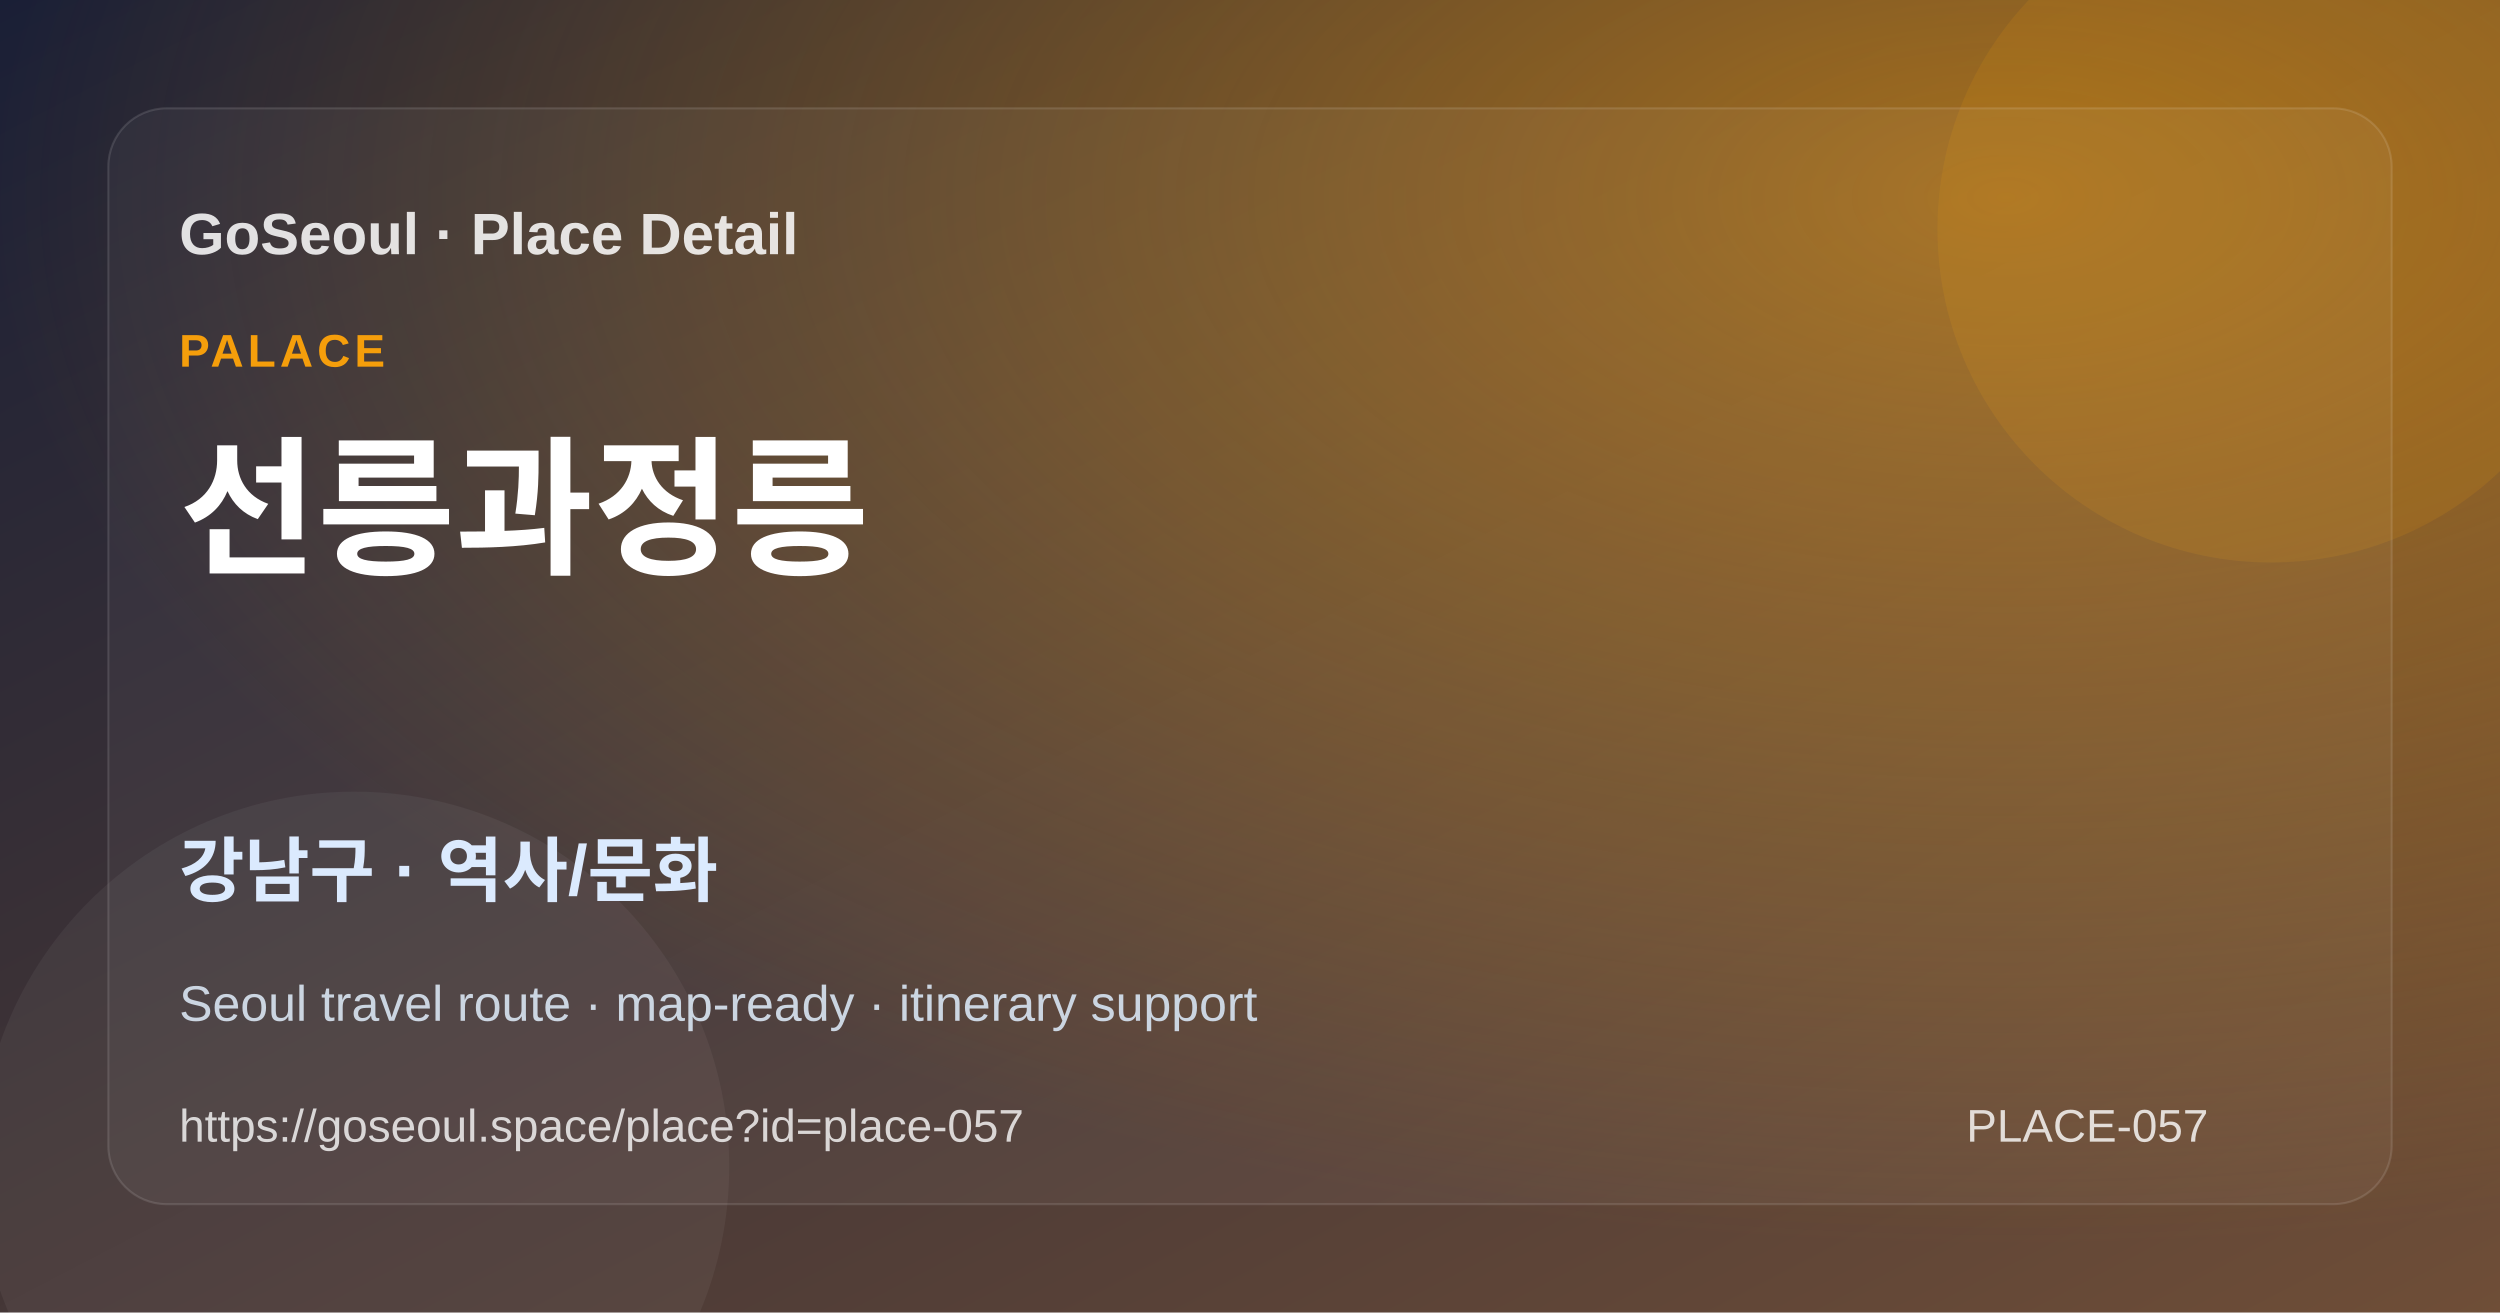
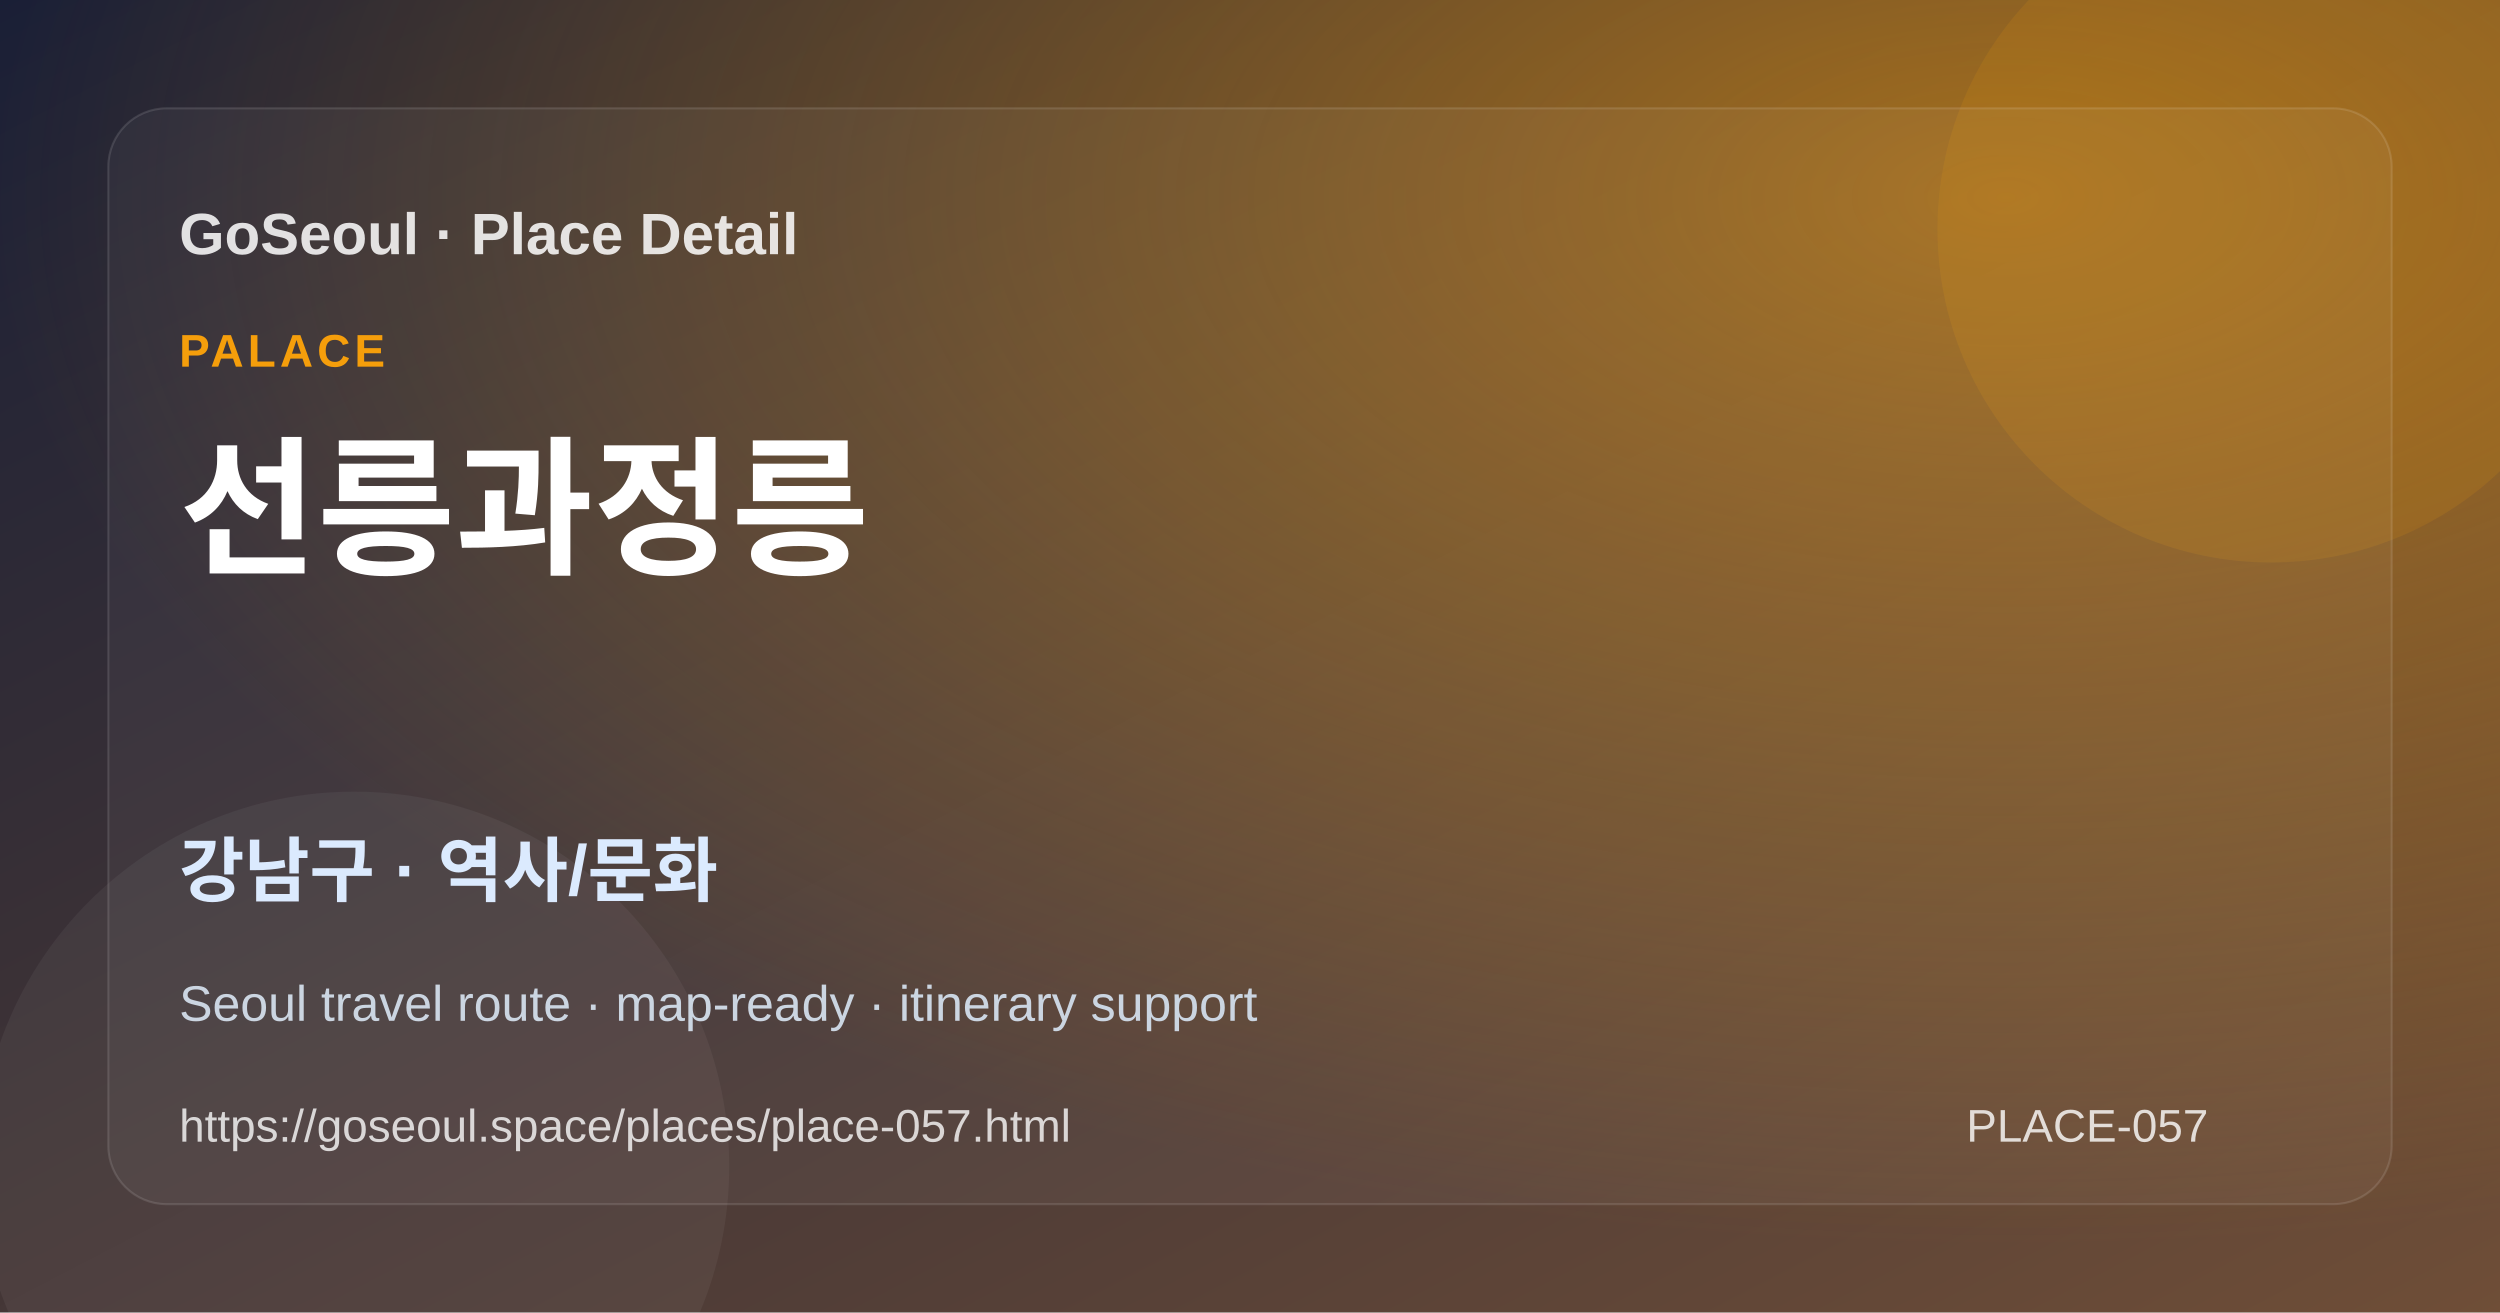
<svg xmlns="http://www.w3.org/2000/svg" width="1200" height="630" viewBox="0 0 1200 630" role="img" aria-label="선릉과정릉 social card">
  <defs>
    <linearGradient id="bg" x1="0" y1="0" x2="1" y2="1">
      <stop offset="0%" stop-color="#1a1f36" />
      <stop offset="100%" stop-color="#6f4e37" />
    </linearGradient>
    <radialGradient id="glow" cx="0.8" cy="0.15" r="0.8">
      <stop offset="0%" stop-color="#f59e0b" stop-opacity="0.55" />
      <stop offset="100%" stop-color="#f59e0b" stop-opacity="0" />
    </radialGradient>
  </defs>
  <rect width="1200" height="630" fill="url(#bg)" />
  <rect width="1200" height="630" fill="url(#glow)" />
  <circle cx="1090" cy="110" r="160" fill="#f59e0b" fill-opacity="0.12" />
  <circle cx="170" cy="560" r="180" fill="#ffffff" fill-opacity="0.05" />
  <rect x="52" y="52" width="1096" height="526" rx="28" fill="#ffffff" fill-opacity="0.04" stroke="#ffffff" stroke-opacity="0.12" />
  <text x="86" y="122" fill="#ffffff" fill-opacity="0.85" font-family="Noto Sans KR, Arial, sans-serif" font-size="28" font-weight="700">GoSeoul · Place Detail</text>
  <text x="86" y="176" fill="#f59e0b" font-family="Space Grotesk, Arial, sans-serif" font-size="22" font-weight="700" letter-spacing="2">PALACE</text>
  <text x="86" y="270" fill="#ffffff" font-family="Noto Sans KR, Arial, sans-serif" font-size="72" font-weight="800">선릉과정릉</text>
  <text x="86" y="430" fill="#dbeafe" font-family="Noto Sans KR, Arial, sans-serif" font-size="34" font-weight="600">강남구 · 역사/문화</text>
  <text x="86" y="490" fill="#cbd5e1" font-family="Space Grotesk, Arial, sans-serif" font-size="24">Seoul travel route · map-ready · itinerary support</text>
-   <text x="86" y="548" fill="#ffffff" fill-opacity="0.78" font-family="Space Grotesk, Arial, sans-serif" font-size="22">https://goseoul.space/place?id=place-057</text>
+   <text x="86" y="548" fill="#ffffff" fill-opacity="0.78" font-family="Space Grotesk, Arial, sans-serif" font-size="22">https://goseoul.space/places/place-057.html</text>
  <text x="1060" y="548" text-anchor="end" fill="#ffffff" fill-opacity="0.8" font-family="Space Grotesk, Arial, sans-serif" font-size="22">PLACE-057</text>
</svg>
